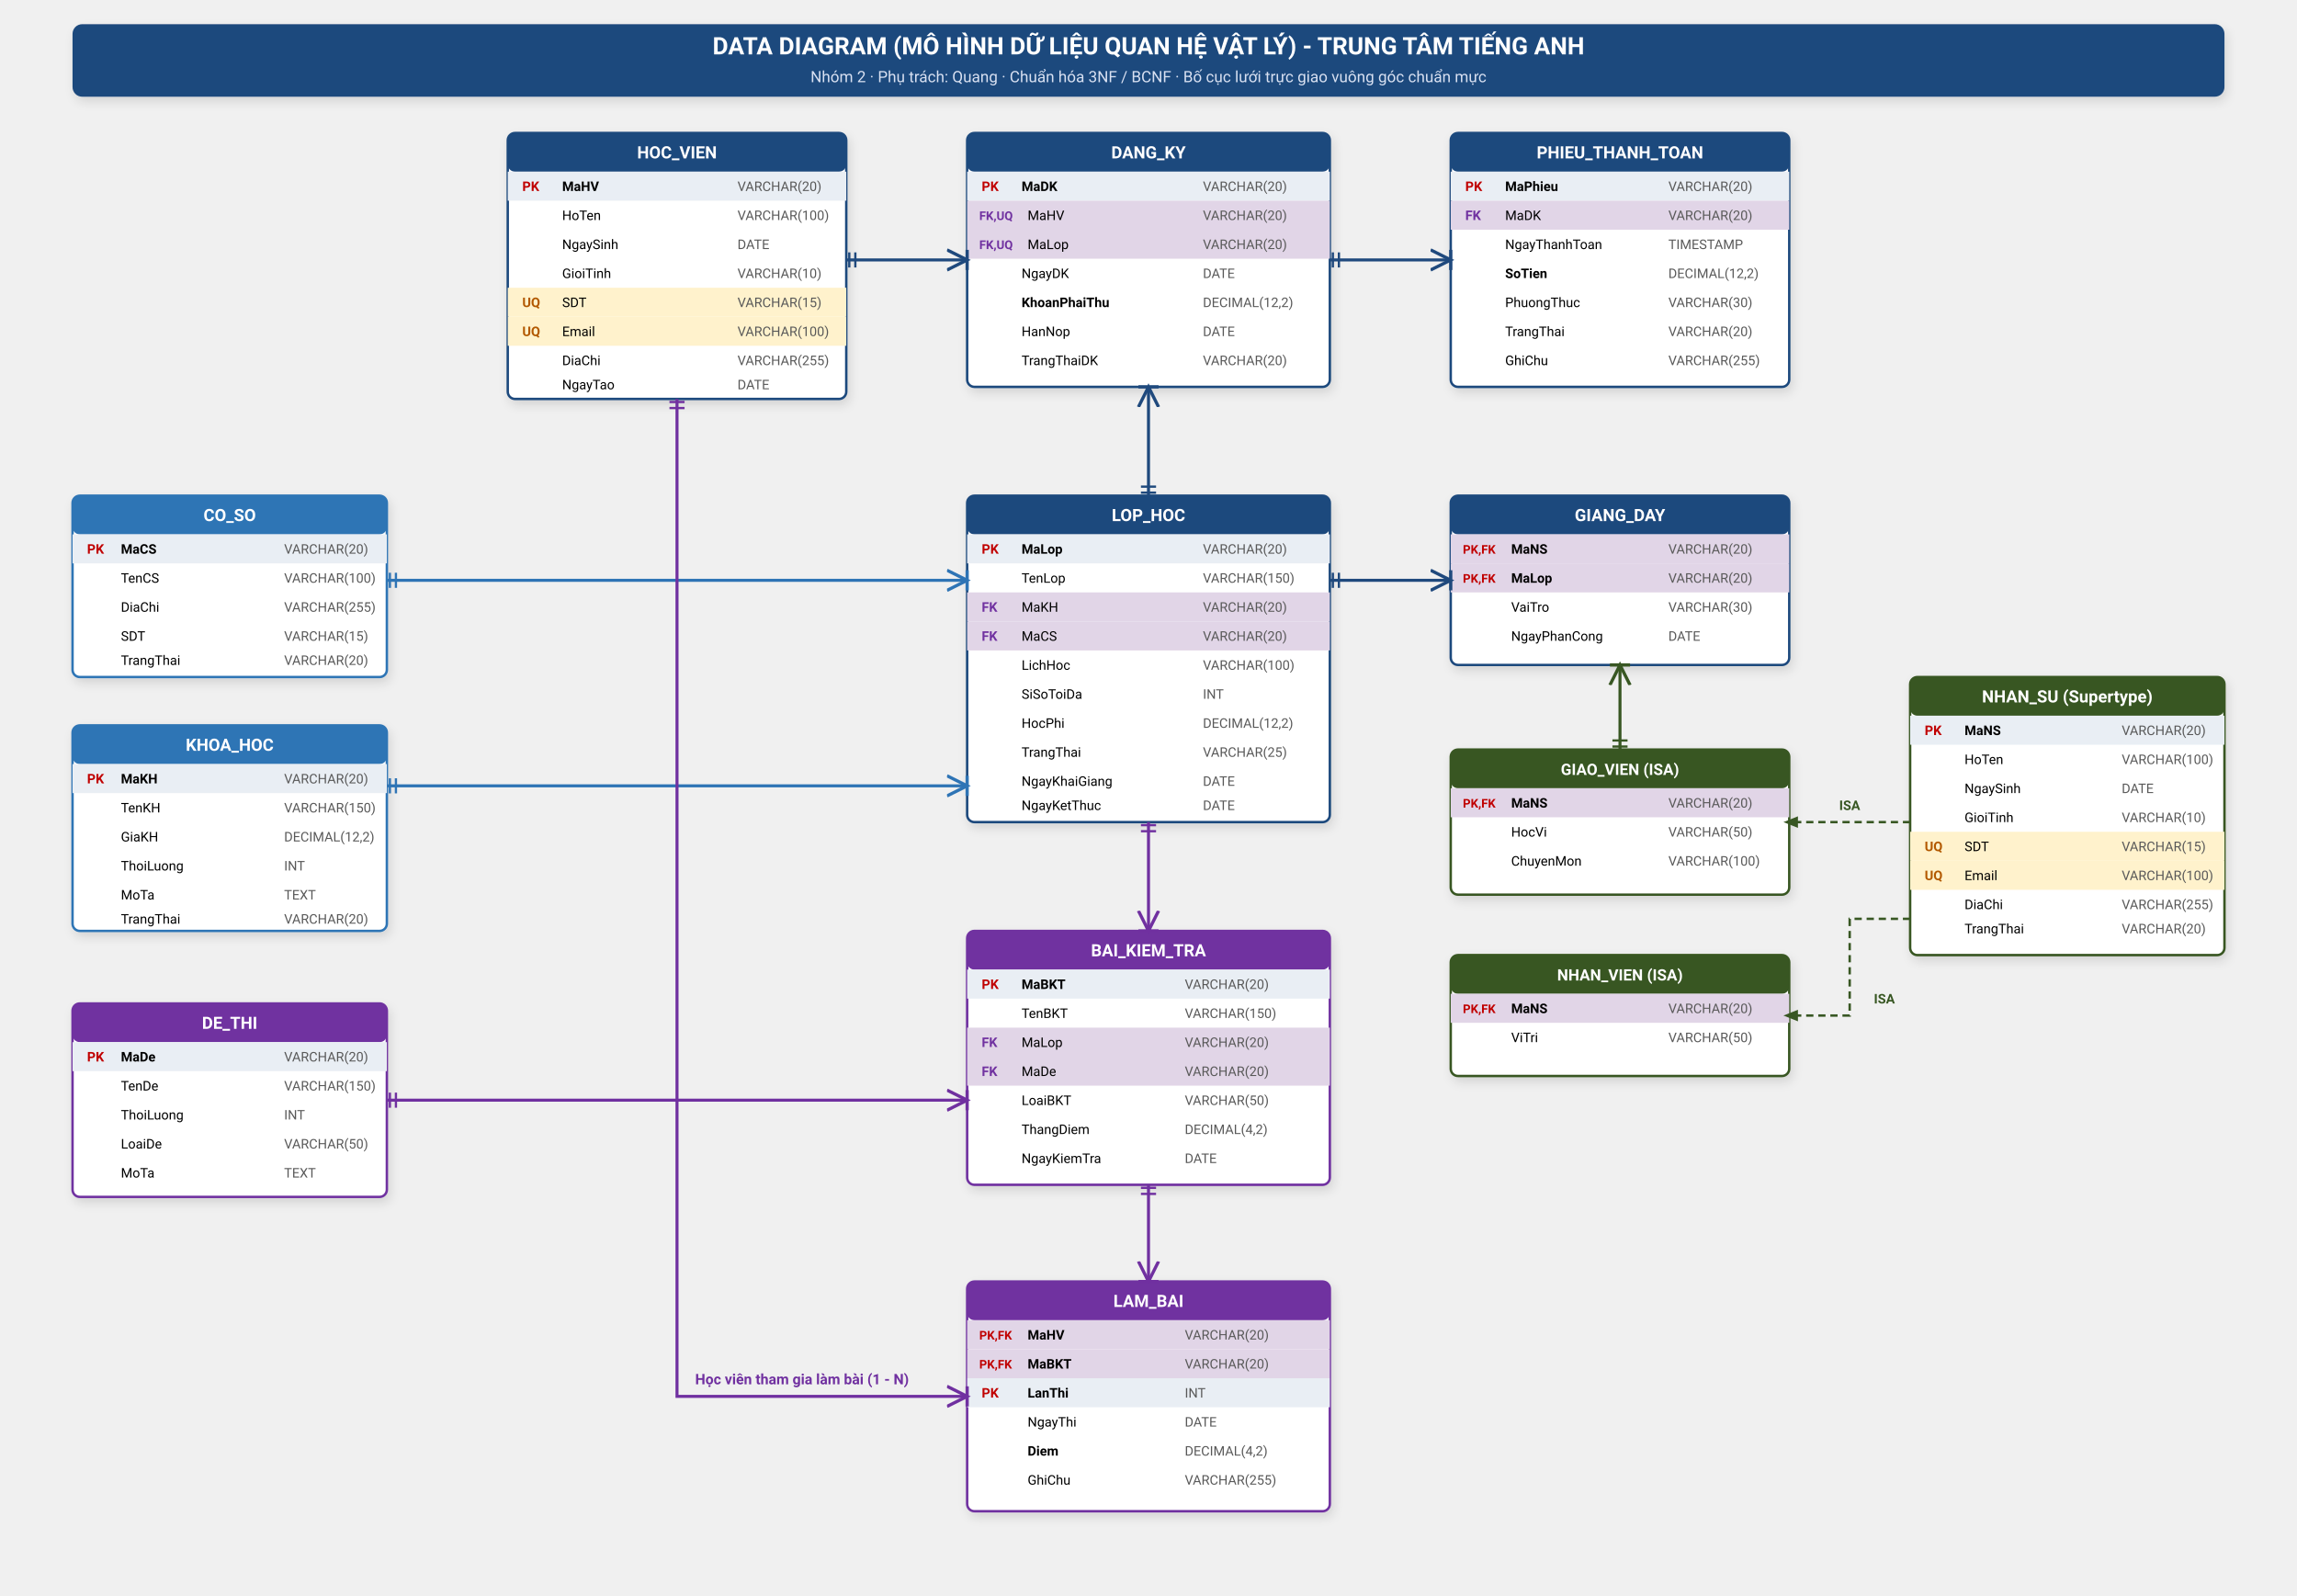
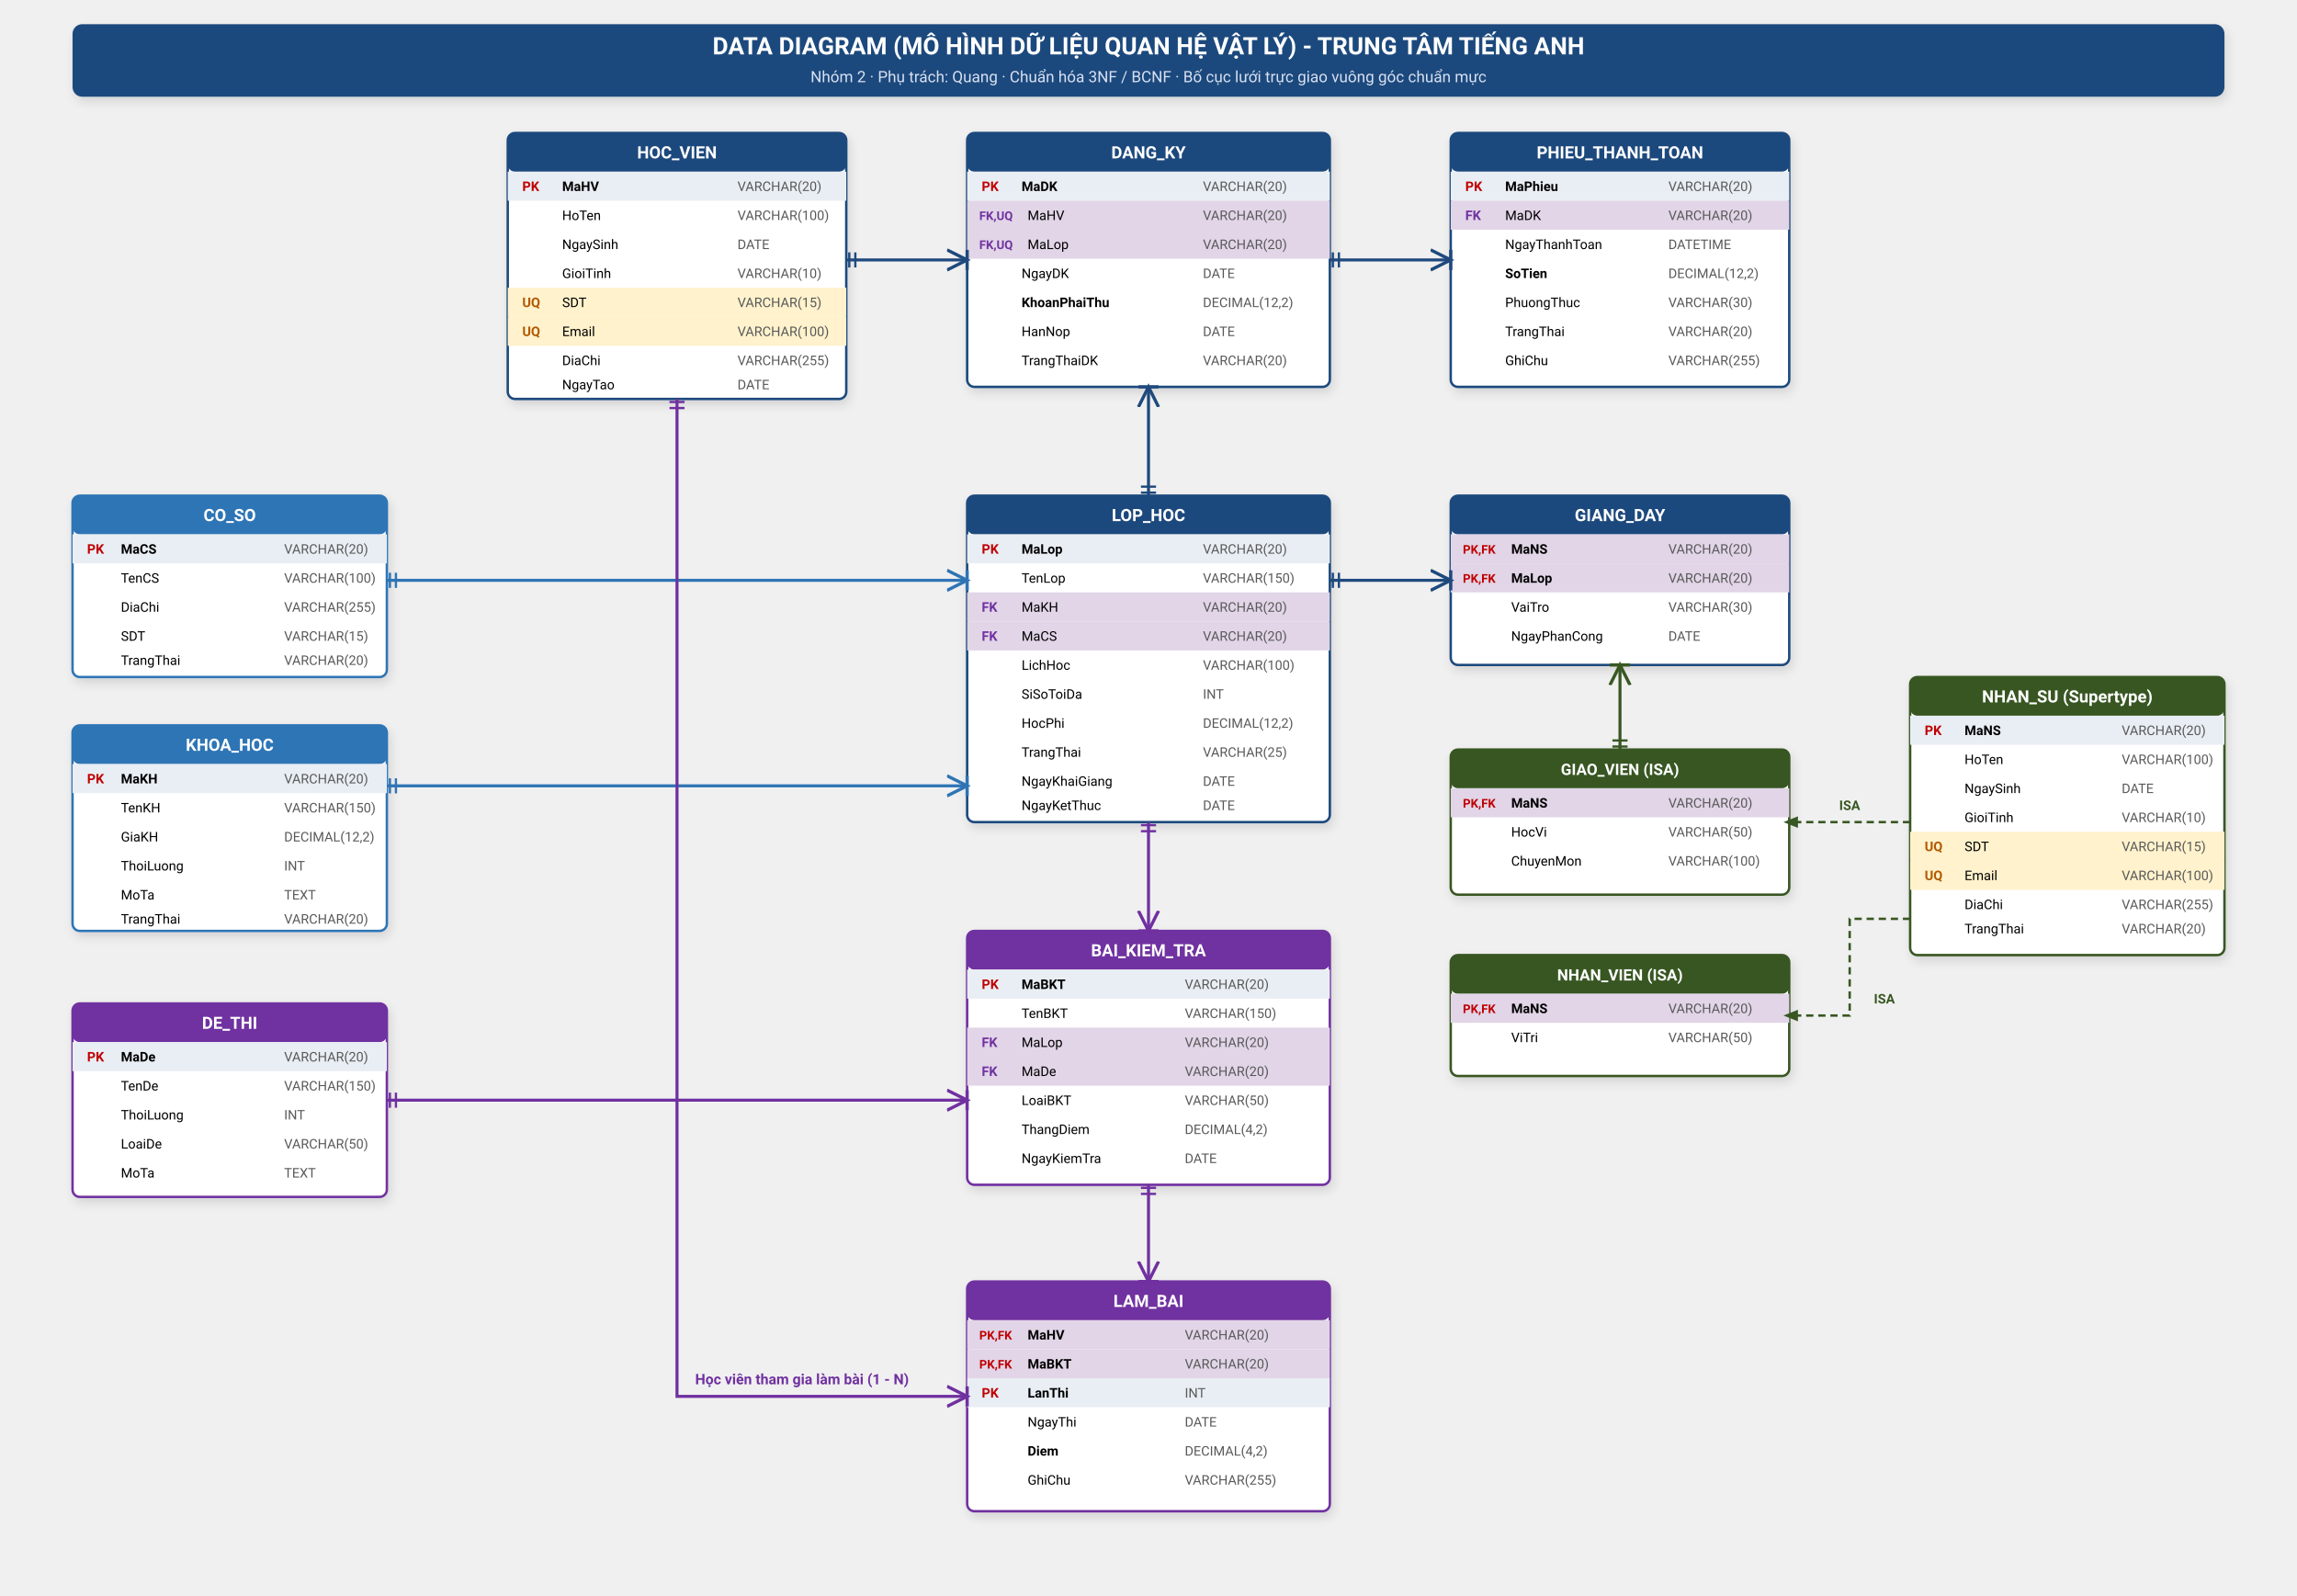
<svg xmlns="http://www.w3.org/2000/svg" viewBox="0 0 1900 1320" width="100%" height="100%" style="background:#F8F9FA; font-family:-apple-system,BlinkMacSystemFont,'Segoe UI',Roboto,Helvetica,Arial,sans-serif;">
  <defs>
    <filter id="shadow" x="-5%" y="-5%" width="115%" height="115%" filterUnits="userSpaceOnUse">
      <feDropShadow dx="2" dy="4" stdDeviation="4" flood-opacity="0.12" />
    </filter>
    <marker id="crowsfoot" viewBox="0 0 12 12" refX="10" refY="6" markerWidth="8" markerHeight="8" orient="auto">
      <path d="M 0 1 L 10 6 L 0 11 M 10 1 L 10 11" fill="none" stroke="#1F497D" stroke-width="1.6" />
    </marker>
    <marker id="crowsfoot_green" viewBox="0 0 12 12" refX="10" refY="6" markerWidth="8" markerHeight="8" orient="auto">
      <path d="M 0 1 L 10 6 L 0 11 M 10 1 L 10 11" fill="none" stroke="#385723" stroke-width="1.6" />
    </marker>
    <marker id="crowsfoot_purple" viewBox="0 0 12 12" refX="10" refY="6" markerWidth="8" markerHeight="8" orient="auto">
      <path d="M 0 1 L 10 6 L 0 11 M 10 1 L 10 11" fill="none" stroke="#7030A0" stroke-width="1.6" />
    </marker>
    <marker id="crowsfoot_blue" viewBox="0 0 12 12" refX="10" refY="6" markerWidth="8" markerHeight="8" orient="auto">
      <path d="M 0 1 L 10 6 L 0 11 M 10 1 L 10 11" fill="none" stroke="#2E74B5" stroke-width="1.6" />
    </marker>
    <marker id="one" viewBox="0 0 12 12" refX="2" refY="6" markerWidth="6" markerHeight="6" orient="auto">
      <path d="M 4 1 L 4 11 M 8 1 L 8 11" fill="none" stroke="#1F497D" stroke-width="1.5" />
    </marker>
    <marker id="one_green" viewBox="0 0 12 12" refX="2" refY="6" markerWidth="6" markerHeight="6" orient="auto">
      <path d="M 4 1 L 4 11 M 8 1 L 8 11" fill="none" stroke="#385723" stroke-width="1.5" />
    </marker>
    <marker id="one_purple" viewBox="0 0 12 12" refX="2" refY="6" markerWidth="6" markerHeight="6" orient="auto">
      <path d="M 4 1 L 4 11 M 8 1 L 8 11" fill="none" stroke="#7030A0" stroke-width="1.5" />
    </marker>
    <marker id="one_blue" viewBox="0 0 12 12" refX="2" refY="6" markerWidth="6" markerHeight="6" orient="auto">
      <path d="M 4 1 L 4 11 M 8 1 L 8 11" fill="none" stroke="#2E74B5" stroke-width="1.5" />
    </marker>
    <marker id="isa_arrow" viewBox="0 0 10 10" refX="6" refY="5" markerWidth="6" markerHeight="6" orient="auto-start-reverse">
      <path d="M 0 1 L 10 5 L 0 9 z" fill="#385723" />
    </marker>
  </defs>
  <rect x="60" y="20" width="1780" height="60" rx="8" fill="#1F497D" filter="url(#shadow)" />
  <text x="950" y="45" fill="#FFFFFF" font-size="20" font-weight="bold" text-anchor="middle">DATA DIAGRAM (MÔ HÌNH DỮ LIỆU QUAN HỆ VẬT LÝ) - TRUNG TÂM TIẾNG ANH</text>
  <text x="950" y="68" fill="#D9E1F2" font-size="13" text-anchor="middle">Nhóm 2 · Phụ trách: Quang · Chuẩn hóa 3NF / BCNF · Bố cục lưới trực giao vuông góc chuẩn mực</text>
  <g transform="translate(420, 110)" filter="url(#shadow)">
    <rect width="280" height="220" rx="6" fill="#FFFFFF" stroke="#1F497D" stroke-width="2" />
    <rect width="280" height="32" rx="6" fill="#1F497D" />
    <text x="140" y="21" fill="#FFFFFF" font-size="14" font-weight="bold" text-anchor="middle">HOC_VIEN</text>
    <rect x="0" y="32" width="280" height="24" fill="#E9EEF4" />
    <text x="12" y="48" fill="#C00000" font-size="11" font-weight="bold">PK</text>
    <text x="45" y="48" fill="#000000" font-size="11" font-weight="bold">MaHV</text>
    <text x="190" y="48" fill="#595959" font-size="11">VARCHAR(20)</text>
    <text x="45" y="72" fill="#000000" font-size="11">HoTen</text>
    <text x="190" y="72" fill="#595959" font-size="11">VARCHAR(100)</text>
    <text x="45" y="96" fill="#000000" font-size="11">NgaySinh</text>
    <text x="190" y="96" fill="#595959" font-size="11">DATE</text>
    <text x="45" y="120" fill="#000000" font-size="11">GioiTinh</text>
    <text x="190" y="120" fill="#595959" font-size="11">VARCHAR(10)</text>
    <rect x="0" y="128" width="280" height="24" fill="#FFF2CC" />
    <text x="12" y="144" fill="#B25900" font-size="11" font-weight="bold">UQ</text>
    <text x="45" y="144" fill="#000000" font-size="11">SDT</text>
    <text x="190" y="144" fill="#595959" font-size="11">VARCHAR(15)</text>
    <rect x="0" y="152" width="280" height="24" fill="#FFF2CC" />
    <text x="12" y="168" fill="#B25900" font-size="11" font-weight="bold">UQ</text>
    <text x="45" y="168" fill="#000000" font-size="11">Email</text>
    <text x="190" y="168" fill="#595959" font-size="11">VARCHAR(100)</text>
    <text x="45" y="192" fill="#000000" font-size="11">DiaChi</text>
    <text x="190" y="192" fill="#595959" font-size="11">VARCHAR(255)</text>
    <text x="45" y="212" fill="#000000" font-size="11">NgayTao</text>
    <text x="190" y="212" fill="#595959" font-size="11">DATE</text>
  </g>
  <g transform="translate(800, 110)" filter="url(#shadow)">
    <rect width="300" height="210" rx="6" fill="#FFFFFF" stroke="#1F497D" stroke-width="2" />
    <rect width="300" height="32" rx="6" fill="#1F497D" />
    <text x="150" y="21" fill="#FFFFFF" font-size="14" font-weight="bold" text-anchor="middle">DANG_KY</text>
    <rect x="0" y="32" width="300" height="24" fill="#E9EEF4" />
    <text x="12" y="48" fill="#C00000" font-size="11" font-weight="bold">PK</text>
    <text x="45" y="48" fill="#000000" font-size="11" font-weight="bold">MaDK</text>
    <text x="195" y="48" fill="#595959" font-size="11">VARCHAR(20)</text>
    <rect x="0" y="56" width="300" height="24" fill="#E1D5E7" />
    <text x="10" y="72" fill="#7030A0" font-size="10" font-weight="bold">FK,UQ</text>
    <text x="50" y="72" fill="#000000" font-size="11">MaHV</text>
    <text x="195" y="72" fill="#595959" font-size="11">VARCHAR(20)</text>
    <rect x="0" y="80" width="300" height="24" fill="#E1D5E7" />
    <text x="10" y="96" fill="#7030A0" font-size="10" font-weight="bold">FK,UQ</text>
    <text x="50" y="96" fill="#000000" font-size="11">MaLop</text>
    <text x="195" y="96" fill="#595959" font-size="11">VARCHAR(20)</text>
    <text x="45" y="120" fill="#000000" font-size="11">NgayDK</text>
    <text x="195" y="120" fill="#595959" font-size="11">DATE</text>
    <text x="45" y="144" fill="#000000" font-size="11" font-weight="bold">KhoanPhaiThu</text>
    <text x="195" y="144" fill="#595959" font-size="11">DECIMAL(12,2)</text>
    <text x="45" y="168" fill="#000000" font-size="11">HanNop</text>
    <text x="195" y="168" fill="#595959" font-size="11">DATE</text>
    <text x="45" y="192" fill="#000000" font-size="11">TrangThaiDK</text>
    <text x="195" y="192" fill="#595959" font-size="11">VARCHAR(20)</text>
  </g>
  <g transform="translate(1200, 110)" filter="url(#shadow)">
    <rect width="280" height="210" rx="6" fill="#FFFFFF" stroke="#1F497D" stroke-width="2" />
    <rect width="280" height="32" rx="6" fill="#1F497D" />
    <text x="140" y="21" fill="#FFFFFF" font-size="14" font-weight="bold" text-anchor="middle">PHIEU_THANH_TOAN</text>
    <rect x="0" y="32" width="280" height="24" fill="#E9EEF4" />
    <text x="12" y="48" fill="#C00000" font-size="11" font-weight="bold">PK</text>
    <text x="45" y="48" fill="#000000" font-size="11" font-weight="bold">MaPhieu</text>
    <text x="180" y="48" fill="#595959" font-size="11">VARCHAR(20)</text>
    <rect x="0" y="56" width="280" height="24" fill="#E1D5E7" />
    <text x="12" y="72" fill="#7030A0" font-size="11" font-weight="bold">FK</text>
    <text x="45" y="72" fill="#000000" font-size="11">MaDK</text>
    <text x="180" y="72" fill="#595959" font-size="11">VARCHAR(20)</text>
    <text x="45" y="96" fill="#000000" font-size="11">NgayThanhToan</text>
-     <text x="180" y="96" fill="#595959" font-size="11">TIMESTAMP</text>
+     <text x="180" y="96" fill="#595959" font-size="11">DATETIME</text>
    <text x="45" y="120" fill="#000000" font-size="11" font-weight="bold">SoTien</text>
    <text x="180" y="120" fill="#595959" font-size="11">DECIMAL(12,2)</text>
    <text x="45" y="144" fill="#000000" font-size="11">PhuongThuc</text>
    <text x="180" y="144" fill="#595959" font-size="11">VARCHAR(30)</text>
    <text x="45" y="168" fill="#000000" font-size="11">TrangThai</text>
    <text x="180" y="168" fill="#595959" font-size="11">VARCHAR(20)</text>
    <text x="45" y="192" fill="#000000" font-size="11">GhiChu</text>
    <text x="180" y="192" fill="#595959" font-size="11">VARCHAR(255)</text>
  </g>
  <g transform="translate(60, 410)" filter="url(#shadow)">
    <rect width="260" height="150" rx="6" fill="#FFFFFF" stroke="#2E74B5" stroke-width="2" />
    <rect width="260" height="32" rx="6" fill="#2E74B5" />
    <text x="130" y="21" fill="#FFFFFF" font-size="14" font-weight="bold" text-anchor="middle">CO_SO</text>
    <rect x="0" y="32" width="260" height="24" fill="#E9EEF4" />
    <text x="12" y="48" fill="#C00000" font-size="11" font-weight="bold">PK</text>
    <text x="40" y="48" fill="#000000" font-size="11" font-weight="bold">MaCS</text>
    <text x="175" y="48" fill="#595959" font-size="11">VARCHAR(20)</text>
    <text x="40" y="72" fill="#000000" font-size="11">TenCS</text>
    <text x="175" y="72" fill="#595959" font-size="11">VARCHAR(100)</text>
    <text x="40" y="96" fill="#000000" font-size="11">DiaChi</text>
    <text x="175" y="96" fill="#595959" font-size="11">VARCHAR(255)</text>
    <text x="40" y="120" fill="#000000" font-size="11">SDT</text>
    <text x="175" y="120" fill="#595959" font-size="11">VARCHAR(15)</text>
    <text x="40" y="140" fill="#000000" font-size="11">TrangThai</text>
    <text x="175" y="140" fill="#595959" font-size="11">VARCHAR(20)</text>
  </g>
  <g transform="translate(60, 600)" filter="url(#shadow)">
    <rect width="260" height="170" rx="6" fill="#FFFFFF" stroke="#2E74B5" stroke-width="2" />
    <rect width="260" height="32" rx="6" fill="#2E74B5" />
    <text x="130" y="21" fill="#FFFFFF" font-size="14" font-weight="bold" text-anchor="middle">KHOA_HOC</text>
    <rect x="0" y="32" width="260" height="24" fill="#E9EEF4" />
    <text x="12" y="48" fill="#C00000" font-size="11" font-weight="bold">PK</text>
    <text x="40" y="48" fill="#000000" font-size="11" font-weight="bold">MaKH</text>
    <text x="175" y="48" fill="#595959" font-size="11">VARCHAR(20)</text>
    <text x="40" y="72" fill="#000000" font-size="11">TenKH</text>
    <text x="175" y="72" fill="#595959" font-size="11">VARCHAR(150)</text>
    <text x="40" y="96" fill="#000000" font-size="11">GiaKH</text>
    <text x="175" y="96" fill="#595959" font-size="11">DECIMAL(12,2)</text>
    <text x="40" y="120" fill="#000000" font-size="11">ThoiLuong</text>
    <text x="175" y="120" fill="#595959" font-size="11">INT</text>
    <text x="40" y="144" fill="#000000" font-size="11">MoTa</text>
    <text x="175" y="144" fill="#595959" font-size="11">TEXT</text>
    <text x="40" y="164" fill="#000000" font-size="11">TrangThai</text>
    <text x="175" y="164" fill="#595959" font-size="11">VARCHAR(20)</text>
  </g>
  <g transform="translate(800, 410)" filter="url(#shadow)">
    <rect width="300" height="270" rx="6" fill="#FFFFFF" stroke="#1F497D" stroke-width="2" />
    <rect width="300" height="32" rx="6" fill="#1F497D" />
    <text x="150" y="21" fill="#FFFFFF" font-size="14" font-weight="bold" text-anchor="middle">LOP_HOC</text>
    <rect x="0" y="32" width="300" height="24" fill="#E9EEF4" />
    <text x="12" y="48" fill="#C00000" font-size="11" font-weight="bold">PK</text>
    <text x="45" y="48" fill="#000000" font-size="11" font-weight="bold">MaLop</text>
    <text x="195" y="48" fill="#595959" font-size="11">VARCHAR(20)</text>
    <text x="45" y="72" fill="#000000" font-size="11">TenLop</text>
    <text x="195" y="72" fill="#595959" font-size="11">VARCHAR(150)</text>
    <rect x="0" y="80" width="300" height="24" fill="#E1D5E7" />
    <text x="12" y="96" fill="#7030A0" font-size="11" font-weight="bold">FK</text>
    <text x="45" y="96" fill="#000000" font-size="11">MaKH</text>
    <text x="195" y="96" fill="#595959" font-size="11">VARCHAR(20)</text>
    <rect x="0" y="104" width="300" height="24" fill="#E1D5E7" />
    <text x="12" y="120" fill="#7030A0" font-size="11" font-weight="bold">FK</text>
    <text x="45" y="120" fill="#000000" font-size="11">MaCS</text>
    <text x="195" y="120" fill="#595959" font-size="11">VARCHAR(20)</text>
    <text x="45" y="144" fill="#000000" font-size="11">LichHoc</text>
    <text x="195" y="144" fill="#595959" font-size="11">VARCHAR(100)</text>
    <text x="45" y="168" fill="#000000" font-size="11">SiSoToiDa</text>
    <text x="195" y="168" fill="#595959" font-size="11">INT</text>
    <text x="45" y="192" fill="#000000" font-size="11">HocPhi</text>
    <text x="195" y="192" fill="#595959" font-size="11">DECIMAL(12,2)</text>
    <text x="45" y="216" fill="#000000" font-size="11">TrangThai</text>
    <text x="195" y="216" fill="#595959" font-size="11">VARCHAR(25)</text>
    <text x="45" y="240" fill="#000000" font-size="11">NgayKhaiGiang</text>
    <text x="195" y="240" fill="#595959" font-size="11">DATE</text>
    <text x="45" y="260" fill="#000000" font-size="11">NgayKetThuc</text>
    <text x="195" y="260" fill="#595959" font-size="11">DATE</text>
  </g>
  <g transform="translate(1200, 410)" filter="url(#shadow)">
    <rect width="280" height="140" rx="6" fill="#FFFFFF" stroke="#1F497D" stroke-width="2" />
    <rect width="280" height="32" rx="6" fill="#1F497D" />
    <text x="140" y="21" fill="#FFFFFF" font-size="14" font-weight="bold" text-anchor="middle">GIANG_DAY</text>
    <rect x="0" y="32" width="280" height="24" fill="#E1D5E7" />
    <text x="10" y="48" fill="#C00000" font-size="10" font-weight="bold">PK,FK</text>
    <text x="50" y="48" fill="#000000" font-size="11" font-weight="bold">MaNS</text>
    <text x="180" y="48" fill="#595959" font-size="11">VARCHAR(20)</text>
    <rect x="0" y="56" width="280" height="24" fill="#E1D5E7" />
    <text x="10" y="72" fill="#C00000" font-size="10" font-weight="bold">PK,FK</text>
    <text x="50" y="72" fill="#000000" font-size="11" font-weight="bold">MaLop</text>
    <text x="180" y="72" fill="#595959" font-size="11">VARCHAR(20)</text>
    <text x="50" y="96" fill="#000000" font-size="11">VaiTro</text>
    <text x="180" y="96" fill="#595959" font-size="11">VARCHAR(30)</text>
    <text x="50" y="120" fill="#000000" font-size="11">NgayPhanCong</text>
    <text x="180" y="120" fill="#595959" font-size="11">DATE</text>
  </g>
  <g transform="translate(1200, 620)" filter="url(#shadow)">
    <rect width="280" height="120" rx="6" fill="#FFFFFF" stroke="#385723" stroke-width="2" />
    <rect width="280" height="32" rx="6" fill="#385723" />
    <text x="140" y="21" fill="#FFFFFF" font-size="13" font-weight="bold" text-anchor="middle">GIAO_VIEN (ISA)</text>
    <rect x="0" y="32" width="280" height="24" fill="#E1D5E7" />
    <text x="10" y="48" fill="#C00000" font-size="10" font-weight="bold">PK,FK</text>
    <text x="50" y="48" fill="#000000" font-size="11" font-weight="bold">MaNS</text>
    <text x="180" y="48" fill="#595959" font-size="11">VARCHAR(20)</text>
    <text x="50" y="72" fill="#000000" font-size="11">HocVi</text>
    <text x="180" y="72" fill="#595959" font-size="11">VARCHAR(50)</text>
    <text x="50" y="96" fill="#000000" font-size="11">ChuyenMon</text>
    <text x="180" y="96" fill="#595959" font-size="11">VARCHAR(100)</text>
  </g>
  <g transform="translate(1200, 790)" filter="url(#shadow)">
    <rect width="280" height="100" rx="6" fill="#FFFFFF" stroke="#385723" stroke-width="2" />
    <rect width="280" height="32" rx="6" fill="#385723" />
    <text x="140" y="21" fill="#FFFFFF" font-size="13" font-weight="bold" text-anchor="middle">NHAN_VIEN (ISA)</text>
    <rect x="0" y="32" width="280" height="24" fill="#E1D5E7" />
    <text x="10" y="48" fill="#C00000" font-size="10" font-weight="bold">PK,FK</text>
    <text x="50" y="48" fill="#000000" font-size="11" font-weight="bold">MaNS</text>
    <text x="180" y="48" fill="#595959" font-size="11">VARCHAR(20)</text>
    <text x="50" y="72" fill="#000000" font-size="11">ViTri</text>
    <text x="180" y="72" fill="#595959" font-size="11">VARCHAR(50)</text>
  </g>
  <g transform="translate(1580, 560)" filter="url(#shadow)">
    <rect width="260" height="230" rx="6" fill="#FFFFFF" stroke="#385723" stroke-width="2" />
    <rect width="260" height="32" rx="6" fill="#385723" />
    <text x="130" y="21" fill="#FFFFFF" font-size="14" font-weight="bold" text-anchor="middle">NHAN_SU (Supertype)</text>
    <rect x="0" y="32" width="260" height="24" fill="#E9EEF4" />
    <text x="12" y="48" fill="#C00000" font-size="11" font-weight="bold">PK</text>
    <text x="45" y="48" fill="#000000" font-size="11" font-weight="bold">MaNS</text>
    <text x="175" y="48" fill="#595959" font-size="11">VARCHAR(20)</text>
    <text x="45" y="72" fill="#000000" font-size="11">HoTen</text>
    <text x="175" y="72" fill="#595959" font-size="11">VARCHAR(100)</text>
    <text x="45" y="96" fill="#000000" font-size="11">NgaySinh</text>
    <text x="175" y="96" fill="#595959" font-size="11">DATE</text>
    <text x="45" y="120" fill="#000000" font-size="11">GioiTinh</text>
    <text x="175" y="120" fill="#595959" font-size="11">VARCHAR(10)</text>
    <rect x="0" y="128" width="260" height="24" fill="#FFF2CC" />
    <text x="12" y="144" fill="#B25900" font-size="11" font-weight="bold">UQ</text>
    <text x="45" y="144" fill="#000000" font-size="11">SDT</text>
    <text x="175" y="144" fill="#595959" font-size="11">VARCHAR(15)</text>
    <rect x="0" y="152" width="260" height="24" fill="#FFF2CC" />
    <text x="12" y="168" fill="#B25900" font-size="11" font-weight="bold">UQ</text>
    <text x="45" y="168" fill="#000000" font-size="11">Email</text>
    <text x="175" y="168" fill="#595959" font-size="11">VARCHAR(100)</text>
    <text x="45" y="192" fill="#000000" font-size="11">DiaChi</text>
    <text x="175" y="192" fill="#595959" font-size="11">VARCHAR(255)</text>
    <text x="45" y="212" fill="#000000" font-size="11">TrangThai</text>
    <text x="175" y="212" fill="#595959" font-size="11">VARCHAR(20)</text>
  </g>
  <g transform="translate(60, 830)" filter="url(#shadow)">
    <rect width="260" height="160" rx="6" fill="#FFFFFF" stroke="#7030A0" stroke-width="2" />
    <rect width="260" height="32" rx="6" fill="#7030A0" />
    <text x="130" y="21" fill="#FFFFFF" font-size="14" font-weight="bold" text-anchor="middle">DE_THI</text>
    <rect x="0" y="32" width="260" height="24" fill="#E9EEF4" />
    <text x="12" y="48" fill="#C00000" font-size="11" font-weight="bold">PK</text>
    <text x="40" y="48" fill="#000000" font-size="11" font-weight="bold">MaDe</text>
    <text x="175" y="48" fill="#595959" font-size="11">VARCHAR(20)</text>
    <text x="40" y="72" fill="#000000" font-size="11">TenDe</text>
    <text x="175" y="72" fill="#595959" font-size="11">VARCHAR(150)</text>
    <text x="40" y="96" fill="#000000" font-size="11">ThoiLuong</text>
    <text x="175" y="96" fill="#595959" font-size="11">INT</text>
    <text x="40" y="120" fill="#000000" font-size="11">LoaiDe</text>
    <text x="175" y="120" fill="#595959" font-size="11">VARCHAR(50)</text>
    <text x="40" y="144" fill="#000000" font-size="11">MoTa</text>
    <text x="175" y="144" fill="#595959" font-size="11">TEXT</text>
  </g>
  <g transform="translate(800, 770)" filter="url(#shadow)">
    <rect width="300" height="210" rx="6" fill="#FFFFFF" stroke="#7030A0" stroke-width="2" />
    <rect width="300" height="32" rx="6" fill="#7030A0" />
    <text x="150" y="21" fill="#FFFFFF" font-size="14" font-weight="bold" text-anchor="middle">BAI_KIEM_TRA</text>
    <rect x="0" y="32" width="300" height="24" fill="#E9EEF4" />
    <text x="12" y="48" fill="#C00000" font-size="11" font-weight="bold">PK</text>
    <text x="45" y="48" fill="#000000" font-size="11" font-weight="bold">MaBKT</text>
    <text x="180" y="48" fill="#595959" font-size="11">VARCHAR(20)</text>
    <text x="45" y="72" fill="#000000" font-size="11">TenBKT</text>
    <text x="180" y="72" fill="#595959" font-size="11">VARCHAR(150)</text>
    <rect x="0" y="80" width="300" height="24" fill="#E1D5E7" />
    <text x="12" y="96" fill="#7030A0" font-size="11" font-weight="bold">FK</text>
    <text x="45" y="96" fill="#000000" font-size="11">MaLop</text>
    <text x="180" y="96" fill="#595959" font-size="11">VARCHAR(20)</text>
    <rect x="0" y="104" width="300" height="24" fill="#E1D5E7" />
    <text x="12" y="120" fill="#7030A0" font-size="11" font-weight="bold">FK</text>
    <text x="45" y="120" fill="#000000" font-size="11">MaDe</text>
    <text x="180" y="120" fill="#595959" font-size="11">VARCHAR(20)</text>
    <text x="45" y="144" fill="#000000" font-size="11">LoaiBKT</text>
    <text x="180" y="144" fill="#595959" font-size="11">VARCHAR(50)</text>
    <text x="45" y="168" fill="#000000" font-size="11">ThangDiem</text>
    <text x="180" y="168" fill="#595959" font-size="11">DECIMAL(4,2)</text>
    <text x="45" y="192" fill="#000000" font-size="11">NgayKiemTra</text>
    <text x="180" y="192" fill="#595959" font-size="11">DATE</text>
  </g>
  <g transform="translate(800, 1060)" filter="url(#shadow)">
    <rect width="300" height="190" rx="6" fill="#FFFFFF" stroke="#7030A0" stroke-width="2" />
    <rect width="300" height="32" rx="6" fill="#7030A0" />
    <text x="150" y="21" fill="#FFFFFF" font-size="14" font-weight="bold" text-anchor="middle">LAM_BAI</text>
    <rect x="0" y="32" width="300" height="24" fill="#E1D5E7" />
    <text x="10" y="48" fill="#C00000" font-size="10" font-weight="bold">PK,FK</text>
    <text x="50" y="48" fill="#000000" font-size="11" font-weight="bold">MaHV</text>
    <text x="180" y="48" fill="#595959" font-size="11">VARCHAR(20)</text>
    <rect x="0" y="56" width="300" height="24" fill="#E1D5E7" />
    <text x="10" y="72" fill="#C00000" font-size="10" font-weight="bold">PK,FK</text>
    <text x="50" y="72" fill="#000000" font-size="11" font-weight="bold">MaBKT</text>
    <text x="180" y="72" fill="#595959" font-size="11">VARCHAR(20)</text>
    <rect x="0" y="80" width="300" height="24" fill="#E9EEF4" />
    <text x="12" y="96" fill="#C00000" font-size="11" font-weight="bold">PK</text>
    <text x="50" y="96" fill="#000000" font-size="11" font-weight="bold">LanThi</text>
    <text x="180" y="96" fill="#595959" font-size="11">INT</text>
    <text x="50" y="120" fill="#000000" font-size="11">NgayThi</text>
    <text x="180" y="120" fill="#595959" font-size="11">DATE</text>
    <text x="50" y="144" fill="#000000" font-size="11" font-weight="bold">Diem</text>
    <text x="180" y="144" fill="#595959" font-size="11">DECIMAL(4,2)</text>
    <text x="50" y="168" fill="#000000" font-size="11">GhiChu</text>
    <text x="180" y="168" fill="#595959" font-size="11">VARCHAR(255)</text>
  </g>
  <path d="M 700 215 L 800 215" fill="none" stroke="#1F497D" stroke-width="2.5" marker-start="url(#one)" marker-end="url(#crowsfoot)" />
  <path d="M 1100 215 L 1200 215" fill="none" stroke="#1F497D" stroke-width="2.5" marker-start="url(#one)" marker-end="url(#crowsfoot)" />
  <path d="M 950 410 L 950 320" fill="none" stroke="#1F497D" stroke-width="2.5" marker-start="url(#one)" marker-end="url(#crowsfoot)" />
  <path d="M 320 480 L 800 480" fill="none" stroke="#2E74B5" stroke-width="2.5" marker-start="url(#one_blue)" marker-end="url(#crowsfoot_blue)" />
  <path d="M 320 650 L 800 650" fill="none" stroke="#2E74B5" stroke-width="2.5" marker-start="url(#one_blue)" marker-end="url(#crowsfoot_blue)" />
  <path d="M 1100 480 L 1200 480" fill="none" stroke="#1F497D" stroke-width="2.5" marker-start="url(#one)" marker-end="url(#crowsfoot)" />
  <path d="M 1340 620 L 1340 550" fill="none" stroke="#385723" stroke-width="2.5" marker-start="url(#one_green)" marker-end="url(#crowsfoot_green)" />
  <path d="M 1580 680 L 1480 680" fill="none" stroke="#385723" stroke-width="2" stroke-dasharray="6,4" marker-end="url(#isa_arrow)" />
  <text x="1530" y="670" fill="#385723" font-size="11" font-weight="bold" text-anchor="middle">ISA</text>
  <path d="M 1580 760 L 1530 760 L 1530 840 L 1480 840" fill="none" stroke="#385723" stroke-width="2" stroke-dasharray="6,4" marker-end="url(#isa_arrow)" />
  <text x="1550" y="830" fill="#385723" font-size="11" font-weight="bold">ISA</text>
  <path d="M 950 680 L 950 770" fill="none" stroke="#7030A0" stroke-width="2.5" marker-start="url(#one_purple)" marker-end="url(#crowsfoot_purple)" />
  <path d="M 320 910 L 800 910" fill="none" stroke="#7030A0" stroke-width="2.5" marker-start="url(#one_purple)" marker-end="url(#crowsfoot_purple)" />
  <path d="M 950 980 L 950 1060" fill="none" stroke="#7030A0" stroke-width="2.5" marker-start="url(#one_purple)" marker-end="url(#crowsfoot_purple)" />
  <path d="M 560 330 L 560 1155 L 800 1155" fill="none" stroke="#7030A0" stroke-width="2.5" marker-start="url(#one_purple)" marker-end="url(#crowsfoot_purple)" />
  <text x="575" y="1145" fill="#7030A0" font-size="12" font-weight="bold">Học viên tham gia làm bài (1 - N)</text>
</svg>
